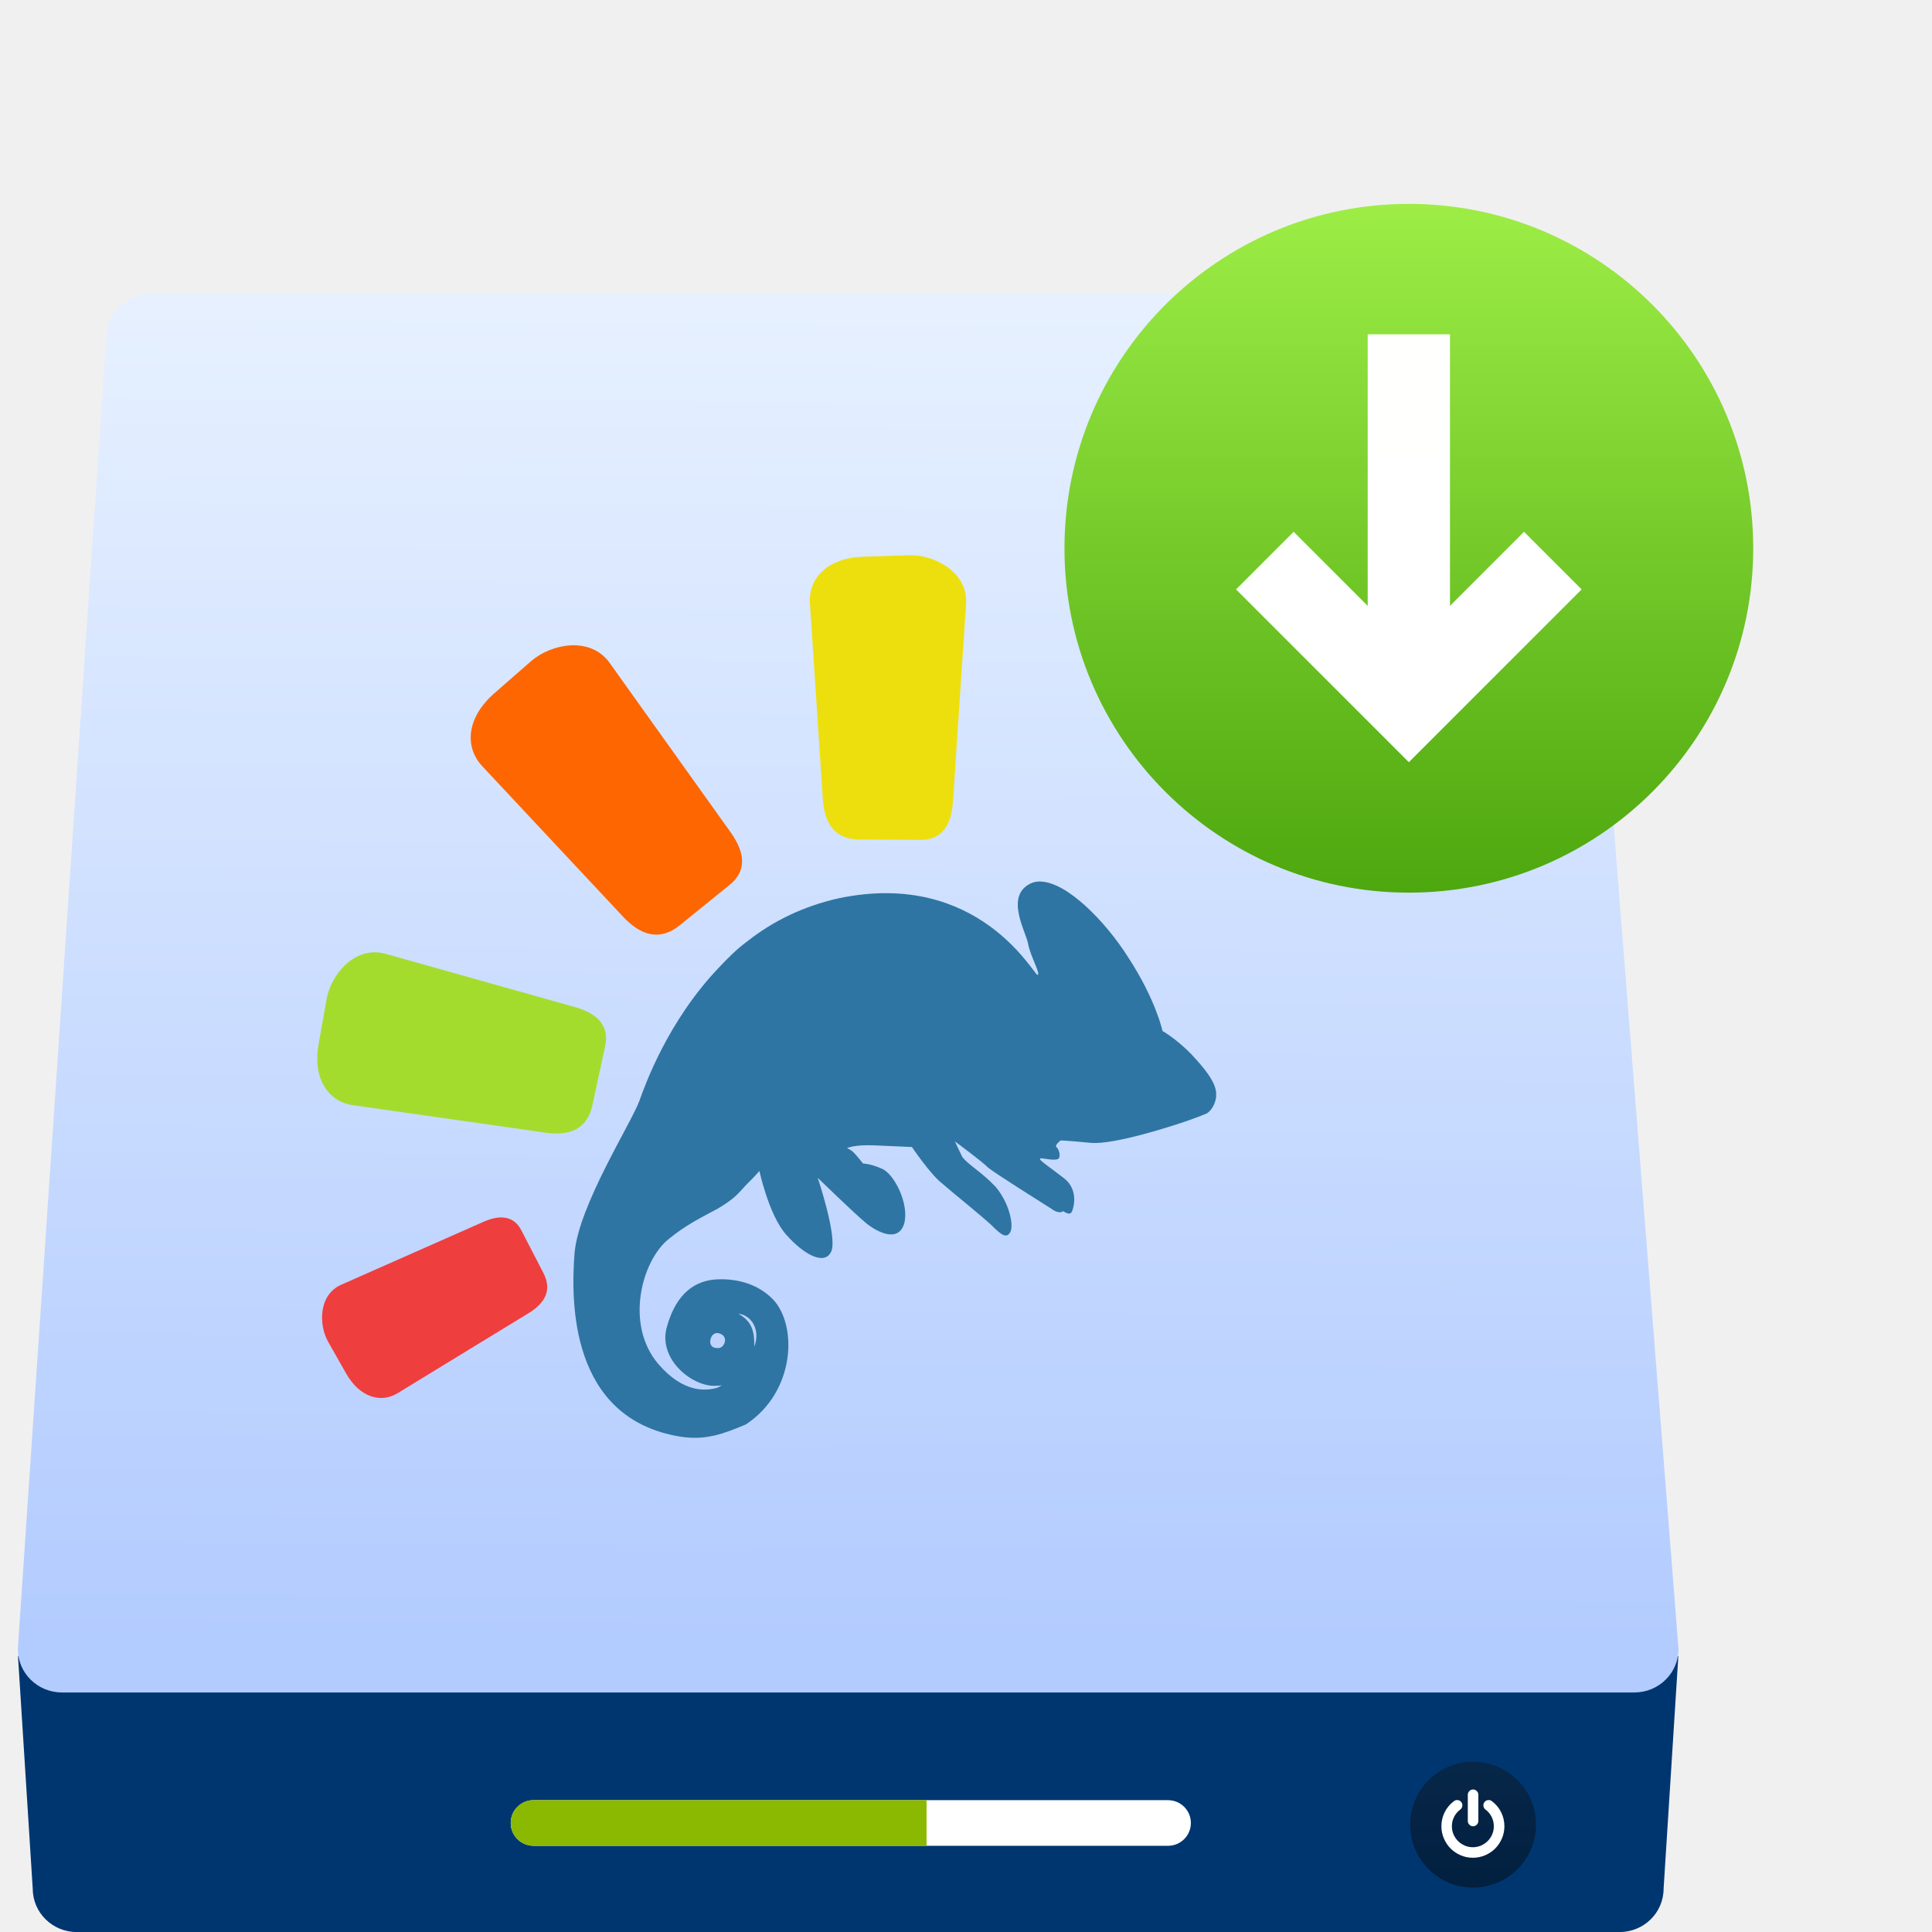
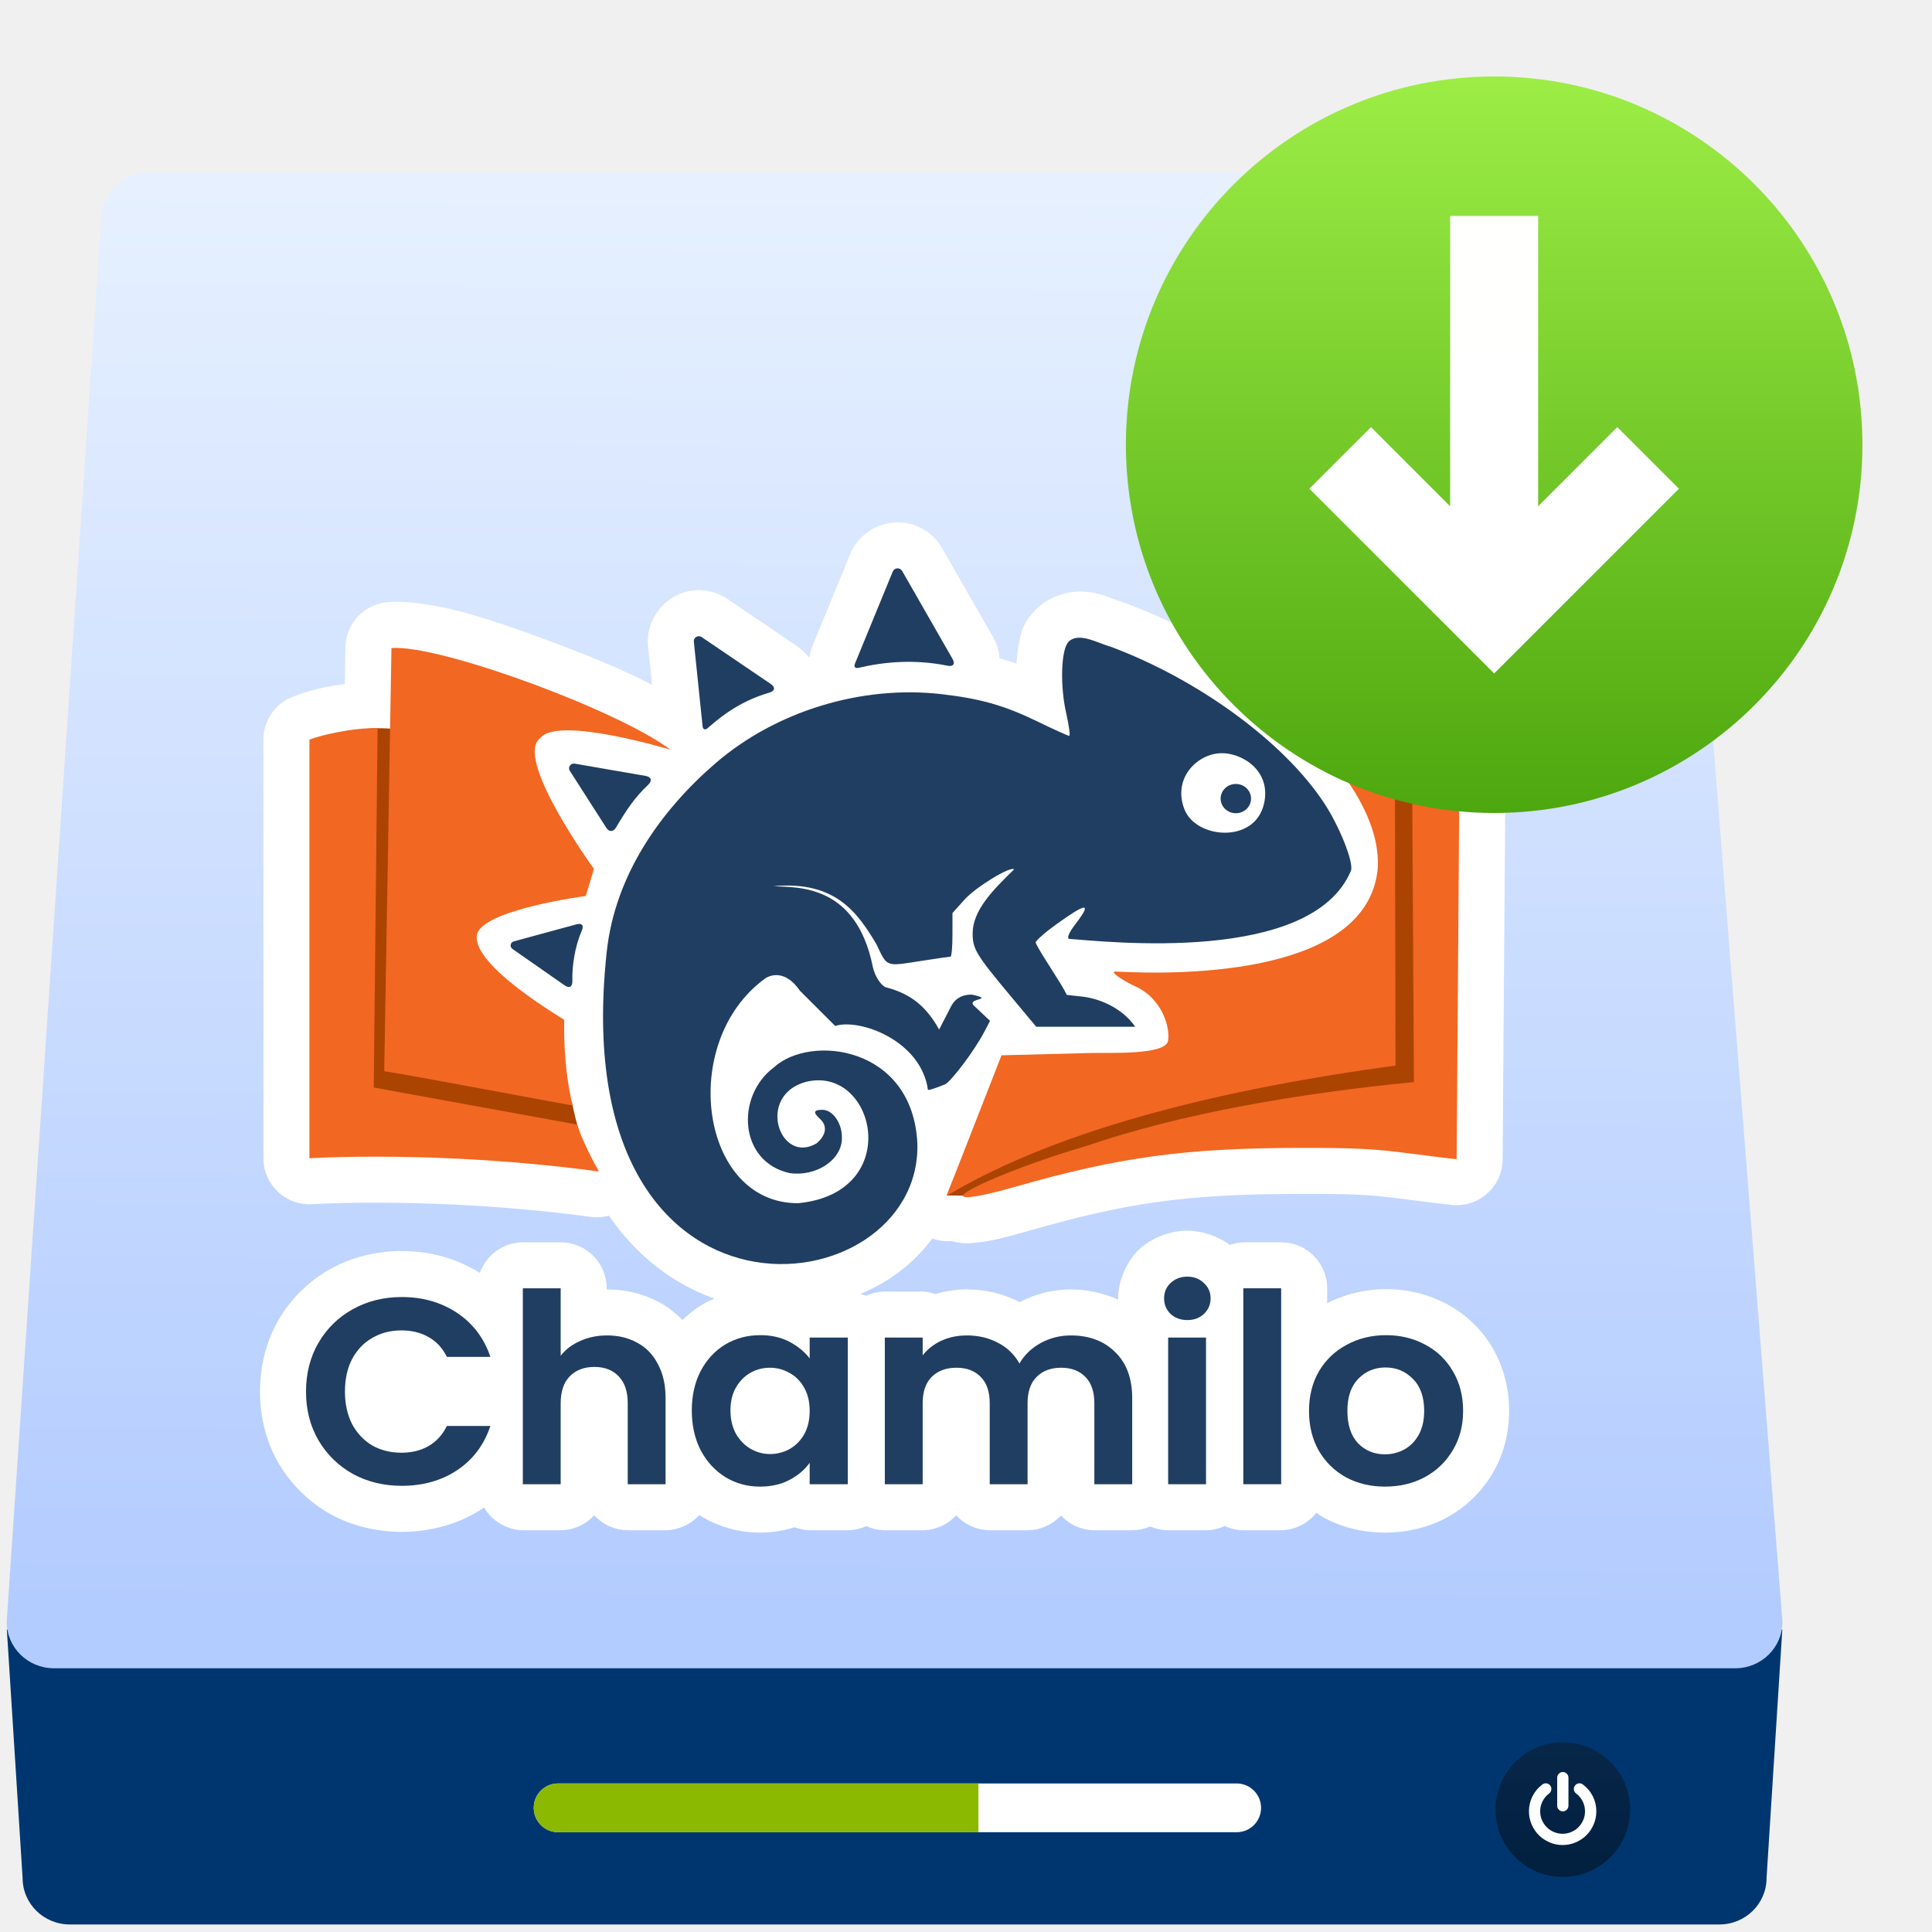
- <svg xmlns="http://www.w3.org/2000/svg" viewBox="0 0 48 48" version="1.1" id="svg985">
+ <svg xmlns="http://www.w3.org/2000/svg" viewBox="0 0 128 128" version="1.1" id="svg985" width="128" height="128">
  <defs id="defs957">
-     <linearGradient y2="2.392" x2="0" y1="5.383" gradientUnits="userSpaceOnUse" id="3" gradientTransform="matrix(1.046339,0,0,1.046339,85.13756,41.06922)">
+     <linearGradient y2="2.392" x2="0" y1="5.383" gradientUnits="userSpaceOnUse" id="3" gradientTransform="matrix(2.983742,0,0,2.983742,241.9567,107.7339)">
      <stop stop-color="#040404" id="stop922" />
      <stop offset="1" stop-color="#121212" stop-opacity=".908" id="stop924" />
    </linearGradient>
    <linearGradient gradientUnits="userSpaceOnUse" y2="-39.39" x2="0" y1="-15.394" id="4">
      <stop stop-color="#4da70e" id="stop927" />
      <stop offset="1" stop-color="#9ded46" id="stop929" />
    </linearGradient>
-     <linearGradient id="1" x1="-61.865" y1="-.386" x2="-61.694" y2="-31.865" gradientUnits="userSpaceOnUse" gradientTransform="matrix(1.046339,0,0,1.046339,85.13756,41.06922)">
+     <linearGradient id="1" x1="-61.865" y1="-0.386" x2="-61.694" y2="-31.865" gradientUnits="userSpaceOnUse" gradientTransform="matrix(2.983742,0,0,2.983742,241.9567,107.7339)">
      <stop stop-color="#bbbec4" id="stop952" style="stop-color:#b3ccff;stop-opacity:1" />
      <stop offset="1" stop-color="#dddfe2" id="stop954" style="stop-color:#e6f0ff;stop-opacity:1" />
    </linearGradient>
  </defs>
-   <path d="m 0.447,41.148 0.366,5.773 c 0,0.599 0.49,1.081 1.099,1.081 H 40.233 c 0.609,0 1.099,-0.482 1.099,-1.081 L 41.698,41.148 H 0.451" id="path959" style="fill:#003670;fill-opacity:1;stroke-width:1.046" />
-   <path d="M 3.743,7.304 H 38.038 c 0.609,0 1.099,0.482 1.099,1.081 l 2.565,32.583 c 0,0.599 -0.49,1.081 -1.099,1.081 H 1.542 c -0.609,0 -1.099,-0.482 -1.099,-1.081 L 2.641,8.385 c 0,-0.599 0.49,-1.081 1.099,-1.081" id="path961" style="fill:url(#1);stroke-width:1.046" />
-   <rect width="16.898" height="1.133" x="12.689" y="44.725" rx="0.567" id="rect963" style="fill:#ffffff;fill-opacity:1;stroke-width:1.046" />
-   <circle cy="45.332" cx="36.598" id="ellipse965" style="opacity:0.452;fill:url(#3);stroke-width:1.046" r="1.564" />
-   <g id="g971" style="fill:#e3e8ea;stroke-width:1.317" transform="matrix(1.046339,0,0,1.046339,85.13756,41.06922)">
+   <path d="m 0.453,107.958 1.044,16.461 c 0,1.707 1.396,3.082 3.133,3.082 H 113.906 c 1.737,0 3.133,-1.375 3.133,-3.082 l 1.044,-16.461 H 0.465" id="path959" style="fill:#003670;fill-opacity:1;stroke-width:2.984" />
+   <path d="M 9.851,11.449 H 107.647 c 1.737,0 3.133,1.376 3.133,3.082 l 7.313,92.914 c 0,1.707 -1.396,3.082 -3.133,3.082 H 3.577 c -1.737,0 -3.133,-1.376 -3.133,-3.082 L 6.71,14.531 c 0,-1.707 1.396,-3.082 3.133,-3.082" id="path961" style="fill:url(#1);stroke-width:2.984" />
+   <rect width="48.187" height="3.231" x="35.362" y="118.159" rx="1.617" id="rect963" style="fill:#ffffff;fill-opacity:1;stroke-width:2.984" />
+   <circle cy="119.89" cx="103.541" id="ellipse965" style="opacity:0.452;fill:url(#3);stroke-width:2.984" r="4.461" />
+   <g id="g971" style="fill:#e3e8ea;stroke-width:1.317" transform="matrix(2.983742,0,0,2.983742,241.9567,107.7339)">
    <path d="m -46.39,4.113 c 0.034,0 0.063,-0.012 0.088,-0.037 0.025,-0.025 0.037,-0.054 0.037,-0.088 V 3.365 c 0,-0.034 -0.012,-0.063 -0.037,-0.088 -0.025,-0.025 -0.054,-0.037 -0.088,-0.037 -0.034,0 -0.063,0.012 -0.088,0.037 -0.025,0.025 -0.037,0.054 -0.037,0.088 v 0.623 c 0,0.034 0.012,0.063 0.037,0.088 0.025,0.025 0.054,0.037 0.088,0.037" id="path967" style="opacity:1;fill:#ffffff" />
    <path d="m -45.724,3.779 c -0.052,-0.104 -0.126,-0.192 -0.221,-0.263 -0.027,-0.021 -0.058,-0.029 -0.093,-0.024 -0.034,0.005 -0.062,0.021 -0.082,0.049 -0.021,0.027 -0.029,0.058 -0.024,0.092 0.005,0.034 0.021,0.062 0.048,0.082 0.064,0.048 0.113,0.107 0.147,0.176 0.035,0.069 0.052,0.143 0.052,0.222 0,0.068 -0.013,0.132 -0.039,0.193 -0.026,0.061 -0.062,0.114 -0.107,0.159 -0.045,0.045 -0.098,0.08 -0.159,0.107 -0.061,0.026 -0.126,0.039 -0.193,0.039 -0.068,0 -0.132,-0.013 -0.193,-0.039 -0.061,-0.026 -0.114,-0.062 -0.159,-0.107 -0.045,-0.045 -0.08,-0.098 -0.107,-0.159 -0.026,-0.061 -0.039,-0.126 -0.039,-0.193 0,-0.079 0.017,-0.153 0.052,-0.222 0.035,-0.069 0.084,-0.128 0.148,-0.176 0.027,-0.021 0.043,-0.048 0.048,-0.082 0.005,-0.034 -0.003,-0.065 -0.024,-0.092 -0.02,-0.028 -0.047,-0.044 -0.081,-0.049 -0.034,-0.005 -0.065,0.004 -0.093,0.024 -0.095,0.071 -0.168,0.158 -0.221,0.263 -0.052,0.105 -0.078,0.216 -0.078,0.334 0,0.101 0.02,0.198 0.059,0.29 0.04,0.092 0.093,0.172 0.16,0.239 0.067,0.067 0.146,0.12 0.239,0.16 0.092,0.04 0.189,0.059 0.29,0.059 0.101,0 0.198,-0.02 0.29,-0.059 0.092,-0.04 0.172,-0.093 0.239,-0.16 0.067,-0.067 0.12,-0.146 0.16,-0.239 0.04,-0.092 0.059,-0.189 0.059,-0.29 0,-0.118 -0.026,-0.229 -0.078,-0.334" id="path969" style="opacity:1;fill:#ffffff" />
  </g>
-   <path style="fill:#2e75a3;stroke-width:0.227" d="m 25.85,21.9 c -0.094,-0.002 -0.18,0.016 -0.26,0.057 -0.636,0.323 -0.08,1.23 -0.045,1.502 0.053,0.29 0.323,0.762 0.232,0.762 -0.108,-0.019 -1.473,-2.615 -4.918,-1.908 -0.889,0.194 -1.651,0.571 -2.27,1.057 -0.273,0.198 -0.508,0.434 -0.727,0.668 -1.275,1.333 -1.844,2.941 -1.973,3.303 -0.202,0.56 -1.498,2.581 -1.613,3.775 -0.097,1.213 -0.124,4.127 2.621,4.576 0.64,0.105 1.104,-0.08 1.631,-0.301 1.248,-0.817 1.291,-2.502 0.655,-3.13 -0.39,-0.385 -0.907,-0.495 -1.36,-0.476 -0.515,0.021 -1.023,0.308 -1.263,1.212 -0.203,0.796 0.669,1.482 1.249,1.431 0.036,1.84e-4 0.091,3.62e-4 0.127,-0.018 0,0 -0.038,0.037 -0.127,0.072 -0.001,4.1e-4 -9.06e-4,-4.1e-4 -0.002,0 -0.255,0.071 -0.816,0.14 -1.445,-0.586 -0.846,-0.982 -0.421,-2.573 0.252,-3.113 0.437,-0.36 0.854,-0.557 1.217,-0.754 0.182,-0.108 0.346,-0.215 0.492,-0.359 0.091,-0.09 0.163,-0.18 0.236,-0.252 0.218,-0.216 0.309,-0.326 0.309,-0.326 0,0 0.23,1.089 0.662,1.58 0.432,0.491 0.956,0.783 1.121,0.422 0.165,-0.343 -0.334,-1.83 -0.334,-1.83 0,0 0.936,0.91 1.207,1.129 0.271,0.218 0.794,0.492 0.941,0.004 0.129,-0.488 -0.248,-1.233 -0.555,-1.361 -0.289,-0.128 -0.469,-0.129 -0.469,-0.129 0,0 -0.181,-0.236 -0.271,-0.309 -0.108,-0.073 -0.127,-0.072 -0.127,-0.072 0,0 0.165,-0.091 0.672,-0.07 0.525,0.021 0.941,0.041 0.941,0.041 0,0 0.467,0.691 0.756,0.91 0.271,0.237 0.974,0.801 1.227,1.037 0.234,0.237 0.379,0.347 0.471,0.148 0.074,-0.199 -0.051,-0.726 -0.375,-1.107 -0.342,-0.364 -0.704,-0.564 -0.83,-0.746 -0.107,-0.218 -0.18,-0.381 -0.18,-0.381 0,0 0.668,0.492 0.83,0.656 0.18,0.146 1.374,0.894 1.572,1.021 0.198,0.146 0.289,0.055 0.289,0.055 0,0 0.144,0.109 0.199,0.037 0.055,-0.072 0.201,-0.56 -0.178,-0.852 -0.397,-0.31 -0.632,-0.454 -0.596,-0.49 0.018,-0.036 0.418,0.091 0.473,-0.018 0.037,-0.09 -0.018,-0.235 -0.072,-0.271 -0.036,-0.055 0.109,-0.162 0.109,-0.162 0,0 0.145,0.001 0.742,0.059 0.597,0.057 2.104,-0.442 2.412,-0.549 0.308,-0.107 0.473,-0.18 0.473,-0.18 0,0 0.18,-0.089 0.236,-0.396 v -0.055 l 0.002,-0.055 c -0.017,-0.29 -0.307,-0.635 -0.631,-0.98 -0.378,-0.382 -0.703,-0.564 -0.703,-0.564 0,0 -0.159,-0.761 -0.842,-1.814 -0.582,-0.922 -1.538,-1.888 -2.193,-1.898 z M 18.344,32.639 c 0.344,0.038 0.552,0.421 0.395,0.816 0.007,-0.367 -0.05,-0.623 -0.395,-0.816 z m -0.428,0.506 c 0.184,0.096 0.071,0.334 -0.051,0.346 -0.176,0.017 -0.241,-0.08 -0.215,-0.207 0.028,-0.135 0.134,-0.207 0.266,-0.139 z" id="path1756" />
-   <path style="fill:#eddf0e;stroke-width:0.087" id="rect3215" d="m 21.438,13.832 1.152,-0.037 c 0.618,-0.02 1.465,0.418 1.412,1.21 l -0.327,4.921 c -0.041,0.617 -0.309,0.942 -0.798,0.94 l -1.518,-0.008 c -0.619,-0.003 -0.877,-0.396 -0.917,-1.013 L 20.122,14.985 c -0.04,-0.617 0.439,-1.124 1.317,-1.153 z" />
-   <path style="fill:#fd6600;stroke-width:0.091" id="path3223" d="m 12.283,17.223 0.911,-0.796 c 0.489,-0.427 1.468,-0.634 1.953,0.043 l 3.01,4.215 c 0.377,0.529 0.376,0.971 -0.023,1.294 l -1.239,1.004 c -0.505,0.409 -0.976,0.261 -1.42,-0.213 L 11.981,19.035 C 11.537,18.56 11.589,17.829 12.283,17.223 Z" />
-   <path style="fill:#a4dc2d;stroke-width:0.086" id="path3227" d="m 7.915,25.944 0.2,-1.125 c 0.107,-0.604 0.706,-1.335 1.463,-1.122 l 4.709,1.324 c 0.59,0.166 0.851,0.492 0.749,0.966 l -0.318,1.471 c -0.13,0.599 -0.564,0.769 -1.171,0.682 L 8.765,27.457 C 8.158,27.37 7.763,26.801 7.915,25.944 Z" />
-   <path style="fill:#ef3e3e;stroke-width:0.068" id="path3231" d="M 8.598,34.121 8.153,33.337 C 7.915,32.915 7.911,32.169 8.479,31.918 l 3.532,-1.562 c 0.443,-0.196 0.766,-0.129 0.942,0.212 l 0.546,1.055 c 0.223,0.43 0.044,0.752 -0.369,1.004 l -3.254,1.988 C 9.462,34.867 8.936,34.719 8.598,34.121 Z" />
-   <g id="g981" transform="matrix(0.6814223,0,0,0.6814223,-14.99648,22.69712)">
+   <path style="fill:#8bb800;fill-opacity:1;stroke-width:2.984" d="m 36.98,118.159 h 27.843 v 3.231 H 36.98 c -0.896,0 -1.617,-0.721 -1.617,-1.616 0,-0.895 0.721,-1.616 1.617,-1.616 z" id="rect1667" />
+   <g id="g1" transform="matrix(2.8516,0,0,2.8516,-0.8215602,-9.379048)">
+     <g id="g5579" transform="matrix(0.4259447,0,0,0.4259447,2.913324,15.35851)">
+       <g id="g5531" transform="matrix(0.08489069,0,0,0.08489069,-18.4787,-22.85623)">
+         <g id="g5529">
+           <g id="g5527">
+             <g id="g5525" transform="matrix(0.9770554,0,0,0.9770554,15.98012,20.07566)">
+               <path id="path5521" style="fill:#ffffff;fill-opacity:1;stroke:none;stroke-width:1.065;stroke-linecap:square;stroke-linejoin:round;stroke-dashoffset:0.771" d="m 722.043,256.91 c -13.2,0.209 -25.661,8.309 -30.826,20.902 l -24.875,60.588 a 30.262,30.262 0 0 0 0,0.002 c -0.811,1.977 -1.54,4.596 -1.988,7.549 -2.804,-3.545 -5.928,-6.162 -8.352,-7.807 a 30.262,30.262 0 0 0 -0.002,-0.002 l -45.443,-30.832 c -7.068,-4.8 -15.661,-6.755 -24.221,-5.369 -17.292,2.799 -29.832,19.123 -28.021,36.59 a 30.262,30.262 0 0 0 0,0.004 l 2.611,25.176 C 541.15,353.488 517.917,344.015 493.904,335.107 455.971,321.036 422.099,309.41 392.934,309.193 a 30.262,30.262 0 0 0 -0.012,0 c -1.989,-0.014 -3.924,0.056 -5.816,0.209 a 30.262,30.262 0 0 0 -27.811,29.645 l -0.412,24.182 c -13.438,1.627 -24.951,4.68 -34.404,8.424 a 30.262,30.262 0 0 0 -19.119,28.133 V 675.096 a 30.262,30.262 0 0 0 32.195,30.197 c 0,0 83.083,-5.278 184.346,8.506 a 30.262,30.262 0 0 0 10.746,-0.932 c 18.369,27.039 43.114,45.215 69.326,54.496 -2.828,1.211 -5.602,2.551 -8.248,4.115 a 30.262,30.262 0 0 0 -0.197,0.119 c -4.599,2.766 -8.755,6.196 -12.625,9.924 -4.385,-4.586 -9.458,-8.543 -15.008,-11.564 -10.621,-5.887 -22.734,-8.604 -34.461,-8.604 -0.112,0 -0.224,0.015 -0.336,0.016 v -0.75 a 30.262,30.262 0 0 0 -30.26,-30.26 h -24.881 a 30.262,30.262 0 0 0 -28.248,20.148 c -15.216,-9.615 -33.208,-14.408 -51.402,-14.408 -16.383,0 -32.629,3.912 -46.84,11.803 -14.043,7.749 -25.914,19.388 -34.047,33.285 a 30.262,30.262 0 0 0 -0.062,0.104 c -8.26,14.245 -12.25,30.696 -12.25,47.234 0,16.538 4.001,32.985 12.25,47.211 a 30.262,30.262 0 0 0 0.145,0.244 c 8.128,13.719 19.871,25.236 33.77,33.062 a 30.262,30.262 0 0 0 0.387,0.215 c 14.198,7.725 30.35,11.516 46.648,11.516 18.945,0 37.641,-5.013 53.189,-15.34 a 30.262,30.262 0 0 0 0.062,-0.043 c 0.312,-0.209 0.599,-0.453 0.908,-0.666 a 30.262,30.262 0 0 0 25.49,14.99 h 24.881 a 30.262,30.262 0 0 0 22.053,-9.848 30.262,30.262 0 0 0 22.055,9.848 h 24.879 a 30.262,30.262 0 0 0 22.205,-10.074 c 0.405,0.262 0.763,0.592 1.174,0.846 a 30.262,30.262 0 0 0 0.199,0.123 c 11.493,6.986 25.099,10.672 38.479,10.672 7.633,0 15.377,-1.176 22.826,-3.535 a 30.262,30.262 0 0 0 9.891,1.969 h 25.057 a 30.262,30.262 0 0 0 12.186,-2.709 30.262,30.262 0 0 0 12.186,2.709 h 24.881 a 30.262,30.262 0 0 0 22.043,-9.83 30.262,30.262 0 0 0 22.043,9.83 h 24.9 a 30.262,30.262 0 0 0 21.955,-9.699 30.262,30.262 0 0 0 21.955,9.699 h 24.902 a 30.262,30.262 0 0 0 11.822,-2.467 30.262,30.262 0 0 0 11.82,2.467 h 24.881 a 30.262,30.262 0 0 0 12.273,-2.768 30.262,30.262 0 0 0 12.273,2.768 h 24.881 A 30.262,30.262 0 0 0 997.791,908.25 c 1.638,1.077 3.223,2.24 4.936,3.184 a 30.262,30.262 0 0 0 0.314,0.17 c 12.223,6.547 26.098,9.678 39.897,9.678 13.864,0 27.776,-3.111 40.055,-9.586 a 30.262,30.262 0 0 0 0.143,-0.076 c 12.284,-6.562 22.912,-16.589 30.125,-28.607 7.645,-12.548 11.309,-27.263 11.309,-41.793 0,-14.414 -3.539,-28.976 -10.957,-41.471 -7.038,-12.04 -17.612,-22.185 -29.918,-28.713 -12.241,-6.603 -26.178,-9.857 -40.049,-9.857 -13.386,0 -26.801,3.103 -38.728,9.25 v -9.809 a 30.262,30.262 0 0 0 -30.26,-30.26 h -24.881 a 30.262,30.262 0 0 0 -8.826,1.756 c -8.186,-6.099 -18.826,-9.416 -27.996,-9.416 -10.761,0 -23.351,4.498 -31.742,12.387 -8.401,7.897 -13.795,21.042 -13.795,32.133 0,0.275 0.087,0.569 0.094,0.846 -9.839,-4.429 -20.652,-6.711 -31.182,-6.711 -11.562,0 -23.329,2.907 -33.652,8.381 l 0.164,0.086 c -0.058,-0.031 -0.12,-0.049 -0.178,-0.08 -0.002,9.6e-4 -0.004,10e-4 -0.006,0.002 -0.011,-0.006 -0.022,-0.014 -0.033,-0.019 -10.751,-5.73 -22.897,-8.369 -34.732,-8.369 -6.891,0 -13.901,1.03 -20.662,3.047 a 30.262,30.262 0 0 0 -8.322,-1.656 h -24.881 a 30.262,30.262 0 0 0 -12.186,2.709 30.262,30.262 0 0 0 -3.916,-1.062 c 6.739,-2.886 13.263,-6.228 19.375,-10.229 10.612,-6.945 20.171,-15.862 27.945,-26.283 a 30.262,30.262 0 0 0 12.562,1.643 c 1.196,0.314 2.442,0.651 3.381,0.822 5.501,1.002 8.146,0.648 10.885,0.438 10.955,-0.843 21.225,-3.568 36.859,-8.055 65.12,-18.688 103.934,-24.018 176.812,-24.191 36.439,-0.087 46.818,0.417 69.592,3.389 7.982,1.042 15.459,1.991 21.154,2.689 2.848,0.349 5.24,0.636 7.109,0.848 0.935,0.106 1.728,0.19 2.492,0.266 0.764,0.075 -0.093,0.222 3.939,0.225 a 30.262,30.262 0 0 0 30.273,-30.039 l 2.01,-274.404 a 30.262,30.262 0 0 0 -21.508,-29.188 l -21.168,-6.395 -0.039,-20.244 a 30.262,30.262 0 0 0 -37.205,-29.391 l -91.551,21.592 a 30.262,30.262 0 0 0 -10.77,5.352 c -21.087,-13.069 -43.85,-24.287 -67.209,-32.98 a 30.262,30.262 0 0 0 -3.033,-0.949 c 1.126,0.289 -2.779,-1.128 -7.975,-2.953 -5.195,-1.826 -12.225,-4.778 -24.025,-3.672 -7.879,0.738 -18.463,4.935 -25.383,12.439 a 30.262,30.262 0 0 0 -0.191,0.209 c -8.365,9.243 -8.791,15.34 -9.998,21.072 -0.954,4.532 -1.378,8.916 -1.631,13.369 -3.68,-1.223 -7.426,-2.432 -11.188,-3.439 -0.023,-0.275 0.009,-0.613 -0.021,-0.877 -0.724,-6.308 -2.712,-10.473 -4.635,-13.828 a 30.262,30.262 0 0 0 -0.002,-0.002 l -33.113,-57.773 a 30.262,30.262 0 0 0 0,-0.002 c -4.966,-8.663 -13.857,-14.927 -23.943,-16.533 -0.001,-2e-4 -0.003,2.1e-4 -0.004,0 -1.896,-0.302 -3.795,-0.434 -5.68,-0.404 z m -99.225,334.291 c -0.541,0.405 -0.985,0.882 -1.512,1.299 -0.301,0.27 -0.634,0.462 -0.932,0.738 z m 47.066,62.809 c -0.028,0.059 -0.022,0.099 0.254,0.021 l -0.857,0.227 c 0.629,-0.157 0.44,-0.166 0.604,-0.248 z m 46.15,6.279 0.016,0.943 c 0,-0.169 -0.034,-0.325 -0.035,-0.494 -0.003,-0.153 0.024,-0.296 0.019,-0.449 z m 228.035,74.361 0.916,0.861 c -0.155,-0.151 -0.335,-0.279 -0.492,-0.428 -0.146,-0.136 -0.276,-0.301 -0.424,-0.434 z m -442.506,32.861 c -0.079,0.034 -0.153,0.084 -0.232,0.119 -0.088,0.04 -0.182,0.063 -0.27,0.104 z m 502.18,3.43 c -0.053,0.028 -0.1,0.066 -0.152,0.094 -0.052,0.028 -0.108,0.046 -0.16,0.074 z m -412.256,25.27 0.32,0.605 c -0.053,-0.105 -0.131,-0.2 -0.186,-0.305 -0.052,-0.098 -0.082,-0.203 -0.135,-0.301 z M 396.131,818.562 c 2.336,0 2.569,0.293 2.68,0.367 0.028,0.067 -0.038,-0.028 0.018,0.086 a 30.262,30.262 0 0 0 7.416,9.41 30.262,30.262 0 0 0 -7.416,9.41 c -0.476,0.971 -0.118,0.41 -0.074,0.318 -0.203,0.125 -0.618,0.334 -2.623,0.334 -2.414,0 -3.26,-0.329 -4.066,-0.764 -0.538,-0.345 -0.952,-0.786 -1.51,-1.775 -0.683,-1.431 -1.318,-3.463 -1.318,-7.424 0,-4.2 0.703,-6.235 1.256,-7.355 0.653,-1.183 0.864,-1.323 1.506,-1.697 a 30.262,30.262 0 0 0 0.158,-0.094 c 0.813,-0.481 1.395,-0.816 3.975,-0.816 z m 242.328,20.787 c 0.721,0 2.118,0.447 2.301,0.553 l 0.34,0.197 c 0.665,0.395 1.347,1.304 1.135,0.938 l 0.01,0.018 -0.01,0.016 c 0.152,-0.262 -0.751,0.905 -1.717,1.449 -0.531,0.299 -1.859,0.592 -2.059,0.592 -0.399,0 -1.329,-0.285 -1.811,-0.471 -0.658,-0.459 -1.132,-0.967 -1.514,-1.404 0.353,-0.396 0.833,-0.947 1.199,-1.158 l 0.578,-0.326 c 0.233,-0.128 1.339,-0.402 1.547,-0.402 z m 404.479,0.176 c -0.213,0 3.234,1.25 3.856,1.836 -0.606,0.403 -3.54,1.572 -3.502,1.572 0.038,0 -2.838,-1.158 -3.478,-1.553 -0.034,-0.043 -0.036,-0.067 -0.068,-0.109 0.463,-0.476 0.704,-0.856 1.272,-1.166 l 0.27,-0.145 c 0.311,-0.166 1.474,-0.436 1.652,-0.436 z" />
+             </g>
+           </g>
+         </g>
+       </g>
+       <rect style="fill:#ffffff;stroke-width:0;stroke-linecap:round;stroke-linejoin:round" id="rect5571" width="57.176" height="6.712" x="13.346" y="44.843" />
+     </g>
+     <g id="g5569" transform="matrix(0.4259447,0,0,0.4259447,2.913283,15.35863)">
+       <g id="g9133" transform="matrix(0.08489069,0,0,0.08489069,-18.4787,-22.85623)">
+         <g id="g598">
+           <g id="g992">
+             <path style="fill:#aa4400;fill-opacity:1;fill-rule:evenodd;stroke:none;stroke-width:0.919px;stroke-linecap:butt;stroke-linejoin:miter;stroke-opacity:1" d="m 1038.877,398.947 17.47,5.339 1.154,228.948 -173.92,27.426 -60.89,18.715 -57.75,24.326 -11.528,-0.14 4.434,-11.045 122.165,-55.231 153.838,-26.371 z" id="path3132" />
+             <path style="fill:#aa4400;fill-opacity:1;fill-rule:evenodd;stroke:none;stroke-width:0.916px;stroke-linecap:butt;stroke-linejoin:miter;stroke-opacity:1" d="m 382.163,403.61 c 7.634,-0.677 20.093,0.067 20.172,1.425 4.154,70.596 0.03,215.007 0.03,215.007 l 110.065,23.088 c 1.215,5.863 3.349,15.589 5.344,20.658 2.604,6.619 -65.947,-19.171 -133.854,-27.045 -7.898,-0.916 -4.487,-21.187 -4.487,-21.187 0,0 -8.574,-211.946 2.729,-211.946 z" id="path517" />
+             <g id="g997" transform="matrix(0.9770554,0,0,0.9770554,15.98012,20.07566)">
+               <path id="path26-0" style="fill:#203e61;fill-opacity:1;stroke:none;stroke-width:1.065;stroke-linecap:square;stroke-linejoin:round;stroke-dashoffset:0.771" d="m 722.961,287.196 c -1.588,-0.253 -3.142,0.62 -3.752,2.108 l -24.868,60.584 c -0.829,2.02 0.21,3.203 2.335,2.701 16.7,-3.949 36.878,-5.831 58.495,-1.421 3.809,0.777 5.288,-1.133 3.354,-4.506 l -33.102,-57.766 c -0.522,-0.91 -1.427,-1.535 -2.463,-1.699 z m -131.79,44.619 c -1.726,0.279 -2.934,1.857 -2.754,3.596 l 5.753,55.551 c 0.225,2.172 1.704,2.729 3.338,1.28 11.406,-10.118 23.559,-18.373 40.512,-23.34 3.731,-1.093 4.208,-3.528 0.991,-5.711 l -45.46,-30.848 c -0.697,-0.473 -1.549,-0.662 -2.38,-0.527 z m 243.512,3.816 c -4.804,5.308 -5.503,28.68 -1.399,46.754 1.866,8.218 2.767,14.941 2.003,14.941 -0.764,0 -10.095,-4.227 -20.735,-9.395 -21.806,-10.592 -37.387,-15.047 -63.096,-18.036 -52.602,-6.115 -109.11,11.151 -148.861,45.485 -35.895,31.003 -65.933,73.25 -71.446,123.761 -28.833,264.163 207.298,235.338 204.258,126.256 -2.963,-64.171 -70.526,-72.166 -94.455,-49.971 -24.991,18.71 -23.104,61.803 10.314,69.401 16.993,2.607 34.991,-8.358 34.516,-23.597 0,-9.426 -6.063,-17.992 -12.792,-17.992 -5.867,0 -6.319,1.7 -1.591,5.978 5.137,4.649 3.942,10.846 -2.267,16.071 -24.134,14.305 -39.963,-31.205 -7.172,-40.399 45.888,-11.426 65.174,72.885 -4.862,79.757 -64.568,0.434 -79.209,-105.903 -21.921,-147.682 0,0 11.413,-8.824 23.037,8.009 l 23.163,23.117 c 15.762,-5.158 56.416,9.331 60.991,41.992 0,0 0.291,0.833 11.492,-3.69 4.136,-2.457 18.911,-21.618 25.898,-35.035 l 3.45,-6.627 -10.012,-9.456 c -7.075,-5.701 14.327,-4.138 -1.593,-7.727 0,0 -9.465,-1.149 -13.872,7.385 l -8.013,15.515 c -8.005,-14.416 -17.715,-23.014 -33.787,-27.462 -4.022,-0.285 -8.7,-7.857 -9.851,-13.978 -11.091,-54.284 -49.337,-52.005 -65.42,-52.815 41.067,-3.796 55.53,17.589 67.875,38.201 7.375,15.583 5.732,14.572 31.174,10.651 8.923,-1.375 16.799,-2.514 17.503,-2.531 0.705,-0.017 1.282,-6.479 1.282,-14.361 v -14.332 l 7.938,-8.829 c 7.452,-8.289 30.274,-22.206 32.6,-19.88 -14.497,14.092 -27.124,27.014 -27.27,42.039 0,10.353 2.226,14.02 25.312,41.684 l 16.487,19.757 h 32.556 32.556 c -8.162,-11.816 -22.409,-18.269 -34.34,-19.742 l -10.646,-1.187 c -3.739,-7.967 -16.458,-25.828 -20.548,-34.312 0,-1.251 5.993,-6.588 13.317,-11.862 20.548,-14.795 24.005,-14.914 12.96,-0.449 -4.055,5.311 -5.591,8.656 -4.484,9.763 24.772,1.764 160.023,17.083 185.729,-45.055 1.507,-6.003 -7.803,-29.172 -17.831,-44.377 -26.481,-40.153 -82.653,-81.234 -140.519,-102.77 -7.905,-2.029 -21.062,-10.093 -27.629,-2.972 z m 99.886,73.098 c 13.961,-0.664 33.785,11.28 28.819,33.179 -6.003,26.474 -44.436,23.082 -52.183,4.083 -8.166,-20.026 7.446,-36.505 23.364,-37.262 z m -424.536,6.855 c -2.675,-0.464 -4.625,2.473 -3.16,4.759 l 24.029,37.504 c 1.764,2.753 4.542,2.702 6.22,-0.104 6.968,-11.655 12.226,-19.725 21.248,-28.228 2.829,-2.666 2.169,-5.197 -1.663,-5.859 z m 434.819,13.361 c -5.526,-4.6e-4 -10.006,4.307 -10.007,9.62 -6.8e-4,5.314 4.48,9.623 10.007,9.622 5.526,-5.2e-4 10.006,-4.309 10.005,-9.622 -3.7e-4,-5.313 -4.479,-9.62 -10.005,-9.62 z m -431.79,92.031 c -0.53,-3.7e-4 -1.151,0.093 -1.859,0.286 l -41.228,11.217 c -2.268,0.616 -2.786,3.599 -0.859,4.944 l 34.334,23.963 c 3.188,2.225 5.191,0.913 5.081,-2.97 -0.276,-9.79 1.705,-22.776 6.143,-32.789 1.287,-2.903 0.684,-4.649 -1.613,-4.651 z" />
+               <path id="path5" style="fill:#f26722;fill-opacity:1;stroke-width:1.065;stroke-linecap:square;stroke-linejoin:round;stroke-dashoffset:0.771" d="m 392.718,339.447 c -1.134,-0.008 -2.188,0.026 -3.159,0.104 l -4.763,278.326 c 12.711,1.574 123.981,22.883 123.858,22.373 -6.767,-28.046 -5.348,-55.809 -5.498,-56.186 -0.206,-0.519 -61.104,-35.73 -57.371,-55.901 3.053,-16.498 71.563,-25.548 71.563,-25.548 l 5.358,-17.819 c 0,0 -52.918,-72.969 -35.347,-85.927 11.066,-15.115 85.723,7.573 85.723,7.573 -33.88,-25.526 -145.206,-66.734 -180.364,-66.995 z m 656.614,6.3 -91.543,21.592 c 36.165,25.643 82.322,72.625 80.459,116.266 -5.475,70.585 -126.638,71.172 -171.986,68.707 -5.464,-0.449 4.041,5.84 12.95,9.976 16.989,7.887 22.516,26.472 21.086,35.463 -1.527,9.596 -37.705,7.783 -50.065,8.102 l -59.475,1.535 -36.183,92.474 c 76.297,-45.826 188.928,-71.367 295.285,-85.717 z m -668.882,46.462 c -17.132,-0.274 -38.21,4.946 -44.824,7.565 v 275.323 c 0,0 85.87,-5.508 190.361,8.715 -7.182,-12.811 -12.073,-23.807 -14.303,-30.871 L 377.912,628.553 Z m 680.115,-0.436 1.397,233.202 c -75.702,7.429 -153.218,20.574 -216.348,42.333 -24.013,6.815 -61.586,20.411 -76.054,28.918 -11.36,6.679 1.525,5.878 31.033,-2.589 66.876,-19.191 110.608,-25.185 185.083,-25.362 36.808,-0.087 49.922,0.563 73.585,3.651 15.837,2.067 29.693,3.759 30.793,3.759 l 2,-274.404 z" />
+             </g>
+           </g>
+         </g>
+       </g>
+       <g aria-label="Chamilo" transform="matrix(0.08634764,0,0,0.08456576,-18.61817,-27.50793)" id="text4161-5" style="font-weight:bold;font-size:11.602px;line-height:0%;font-family:'Century Gothic';-inkscape-font-specification:'Century Gothic, Bold';letter-spacing:0px;word-spacing:0px;fill:#203e61;stroke-width:0.967px">
+         <path d="m 337.549,887.778 q 0,-17.59 7.856,-31.424 8.027,-14.004 21.689,-21.689 13.833,-7.856 30.911,-7.856 19.981,0 35.01,10.247 15.029,10.247 21.006,28.349 H 426.525 q -4.099,-8.539 -11.613,-12.809 -7.344,-4.269 -17.078,-4.269 -10.418,0 -18.615,4.953 -8.027,4.782 -12.638,13.662 -4.44,8.881 -4.44,20.835 0,11.784 4.44,20.835 4.611,8.881 12.638,13.833 8.197,4.782 18.615,4.782 9.734,0 17.078,-4.269 7.514,-4.44 11.613,-12.979 h 27.496 q -5.977,18.273 -21.006,28.52 -14.858,10.076 -35.01,10.076 -17.078,0 -30.911,-7.685 -13.662,-7.856 -21.689,-21.689 -7.856,-13.833 -7.856,-31.424 z" style="font-weight:600;font-size:170.78px;line-height:1.25;font-family:Poppins;-inkscape-font-specification:'Poppins, Semi-Bold'" id="path756" />
+         <path d="m 527.797,851.572 q 10.759,0 19.127,4.782 8.368,4.611 12.979,13.833 4.782,9.051 4.782,21.86 v 55.504 h -23.909 v -52.259 q 0,-11.271 -5.636,-17.249 -5.636,-6.148 -15.37,-6.148 -9.905,0 -15.712,6.148 -5.636,5.977 -5.636,17.249 v 52.259 h -23.909 v -126.377 h 23.909 v 43.549 q 4.611,-6.148 12.296,-9.564 7.685,-3.586 17.078,-3.586 z" style="font-weight:600;font-size:170.78px;line-height:1.25;font-family:Poppins;-inkscape-font-specification:'Poppins, Semi-Bold'" id="path758" />
+         <path d="m 581.251,899.903 q 0,-14.346 5.636,-25.446 5.807,-11.101 15.541,-17.078 9.905,-5.977 22.031,-5.977 10.588,0 18.444,4.269 8.027,4.269 12.809,10.759 V 852.939 h 24.08 v 94.612 h -24.08 v -13.833 q -4.611,6.66 -12.809,11.101 -8.027,4.269 -18.615,4.269 -11.955,0 -21.86,-6.148 -9.734,-6.148 -15.541,-17.249 -5.636,-11.271 -5.636,-25.788 z m 74.46,0.342 q 0,-8.71 -3.416,-14.858 -3.416,-6.319 -9.222,-9.564 -5.807,-3.416 -12.467,-3.416 -6.66,0 -12.296,3.245 -5.636,3.245 -9.222,9.564 -3.416,6.148 -3.416,14.687 0,8.539 3.416,15.029 3.586,6.319 9.222,9.734 5.807,3.416 12.296,3.416 6.66,0 12.467,-3.245 5.807,-3.416 9.222,-9.564 3.416,-6.319 3.416,-15.029 z" style="font-weight:600;font-size:170.78px;line-height:1.25;font-family:Poppins;-inkscape-font-specification:'Poppins, Semi-Bold'" id="path760" />
+         <path d="m 820.685,851.572 q 17.42,0 28.008,10.759 10.759,10.588 10.759,29.716 v 55.504 h -23.909 v -52.259 q 0,-11.101 -5.636,-16.907 -5.636,-5.977 -15.37,-5.977 -9.734,0 -15.541,5.977 -5.636,5.807 -5.636,16.907 v 52.259 h -23.909 v -52.259 q 0,-11.101 -5.636,-16.907 -5.636,-5.977 -15.37,-5.977 -9.905,0 -15.712,5.977 -5.636,5.807 -5.636,16.907 v 52.259 h -23.909 V 852.939 h 23.909 v 11.442 q 4.611,-5.977 11.784,-9.393 7.344,-3.416 16.053,-3.416 11.101,0 19.81,4.782 8.71,4.611 13.492,13.321 4.611,-8.197 13.321,-13.15 8.881,-4.953 19.127,-4.953 z" style="font-weight:600;font-size:170.78px;line-height:1.25;font-family:Poppins;-inkscape-font-specification:'Poppins, Semi-Bold'" id="path762" />
+         <path d="m 894.291,841.667 q -6.319,0 -10.588,-3.928 -4.099,-4.099 -4.099,-10.076 0,-5.977 4.099,-9.905 4.269,-4.099 10.588,-4.099 6.319,0 10.418,4.099 4.269,3.928 4.269,9.905 0,5.977 -4.269,10.076 -4.099,3.928 -10.418,3.928 z m 11.784,11.271 v 94.612 h -23.909 V 852.939 Z" style="font-weight:600;font-size:170.78px;line-height:1.25;font-family:Poppins;-inkscape-font-specification:'Poppins, Semi-Bold'" id="path764" />
+         <path d="m 953.552,821.174 v 126.377 h -23.909 v -126.377 z" style="font-weight:600;font-size:170.78px;line-height:1.25;font-family:Poppins;-inkscape-font-specification:'Poppins, Semi-Bold'" id="path766" />
+         <path d="m 1019.131,949.088 q -13.662,0 -24.592,-5.977 -10.93,-6.148 -17.249,-17.249 -6.148,-11.101 -6.148,-25.617 0,-14.516 6.319,-25.617 6.49,-11.101 17.59,-17.078 11.101,-6.148 24.763,-6.148 13.662,0 24.763,6.148 11.101,5.977 17.419,17.078 6.49,11.101 6.49,25.617 0,14.516 -6.66,25.617 -6.49,11.101 -17.761,17.249 -11.101,5.977 -24.934,5.977 z m 0,-20.835 q 6.49,0 12.125,-3.074 5.807,-3.245 9.222,-9.564 3.416,-6.319 3.416,-15.37 0,-13.492 -7.173,-20.664 -7.002,-7.344 -17.249,-7.344 -10.247,0 -17.249,7.344 -6.831,7.173 -6.831,20.664 0,13.492 6.66,20.835 6.831,7.173 17.078,7.173 z" style="font-weight:600;font-size:170.78px;line-height:1.25;font-family:Poppins;-inkscape-font-specification:'Poppins, Semi-Bold'" id="path768" />
+       </g>
+     </g>
+   </g>
+   <g id="g981" transform="matrix(1.943144,0,0,1.943144,-43.58552,55.34405)">
    <circle style="fill:url(#4)" id="circle977" cx="-46.787" cy="-27.394" r="12" transform="matrix(1.04635,0,0,1.04635,122.33,15.345)" />
    <path style="fill:#ffffff;fill-opacity:0.996" id="path979" d="m 74.874,-11.219 2.7,-2.7 2.1,2.1 -6.3,6.3 -6.3,-6.3 2.1,-2.1 2.7,2.7 v -9.9 h 3 v 9.9" />
  </g>
-   <path style="fill:#8bb800;fill-opacity:1;stroke-width:1.046" d="m 13.256,44.725 h 9.764 v 1.133 h -9.764 c -0.314,0 -0.567,-0.253 -0.567,-0.567 0,-0.314 0.253,-0.567 0.567,-0.567 z" id="rect1667" />
</svg>
